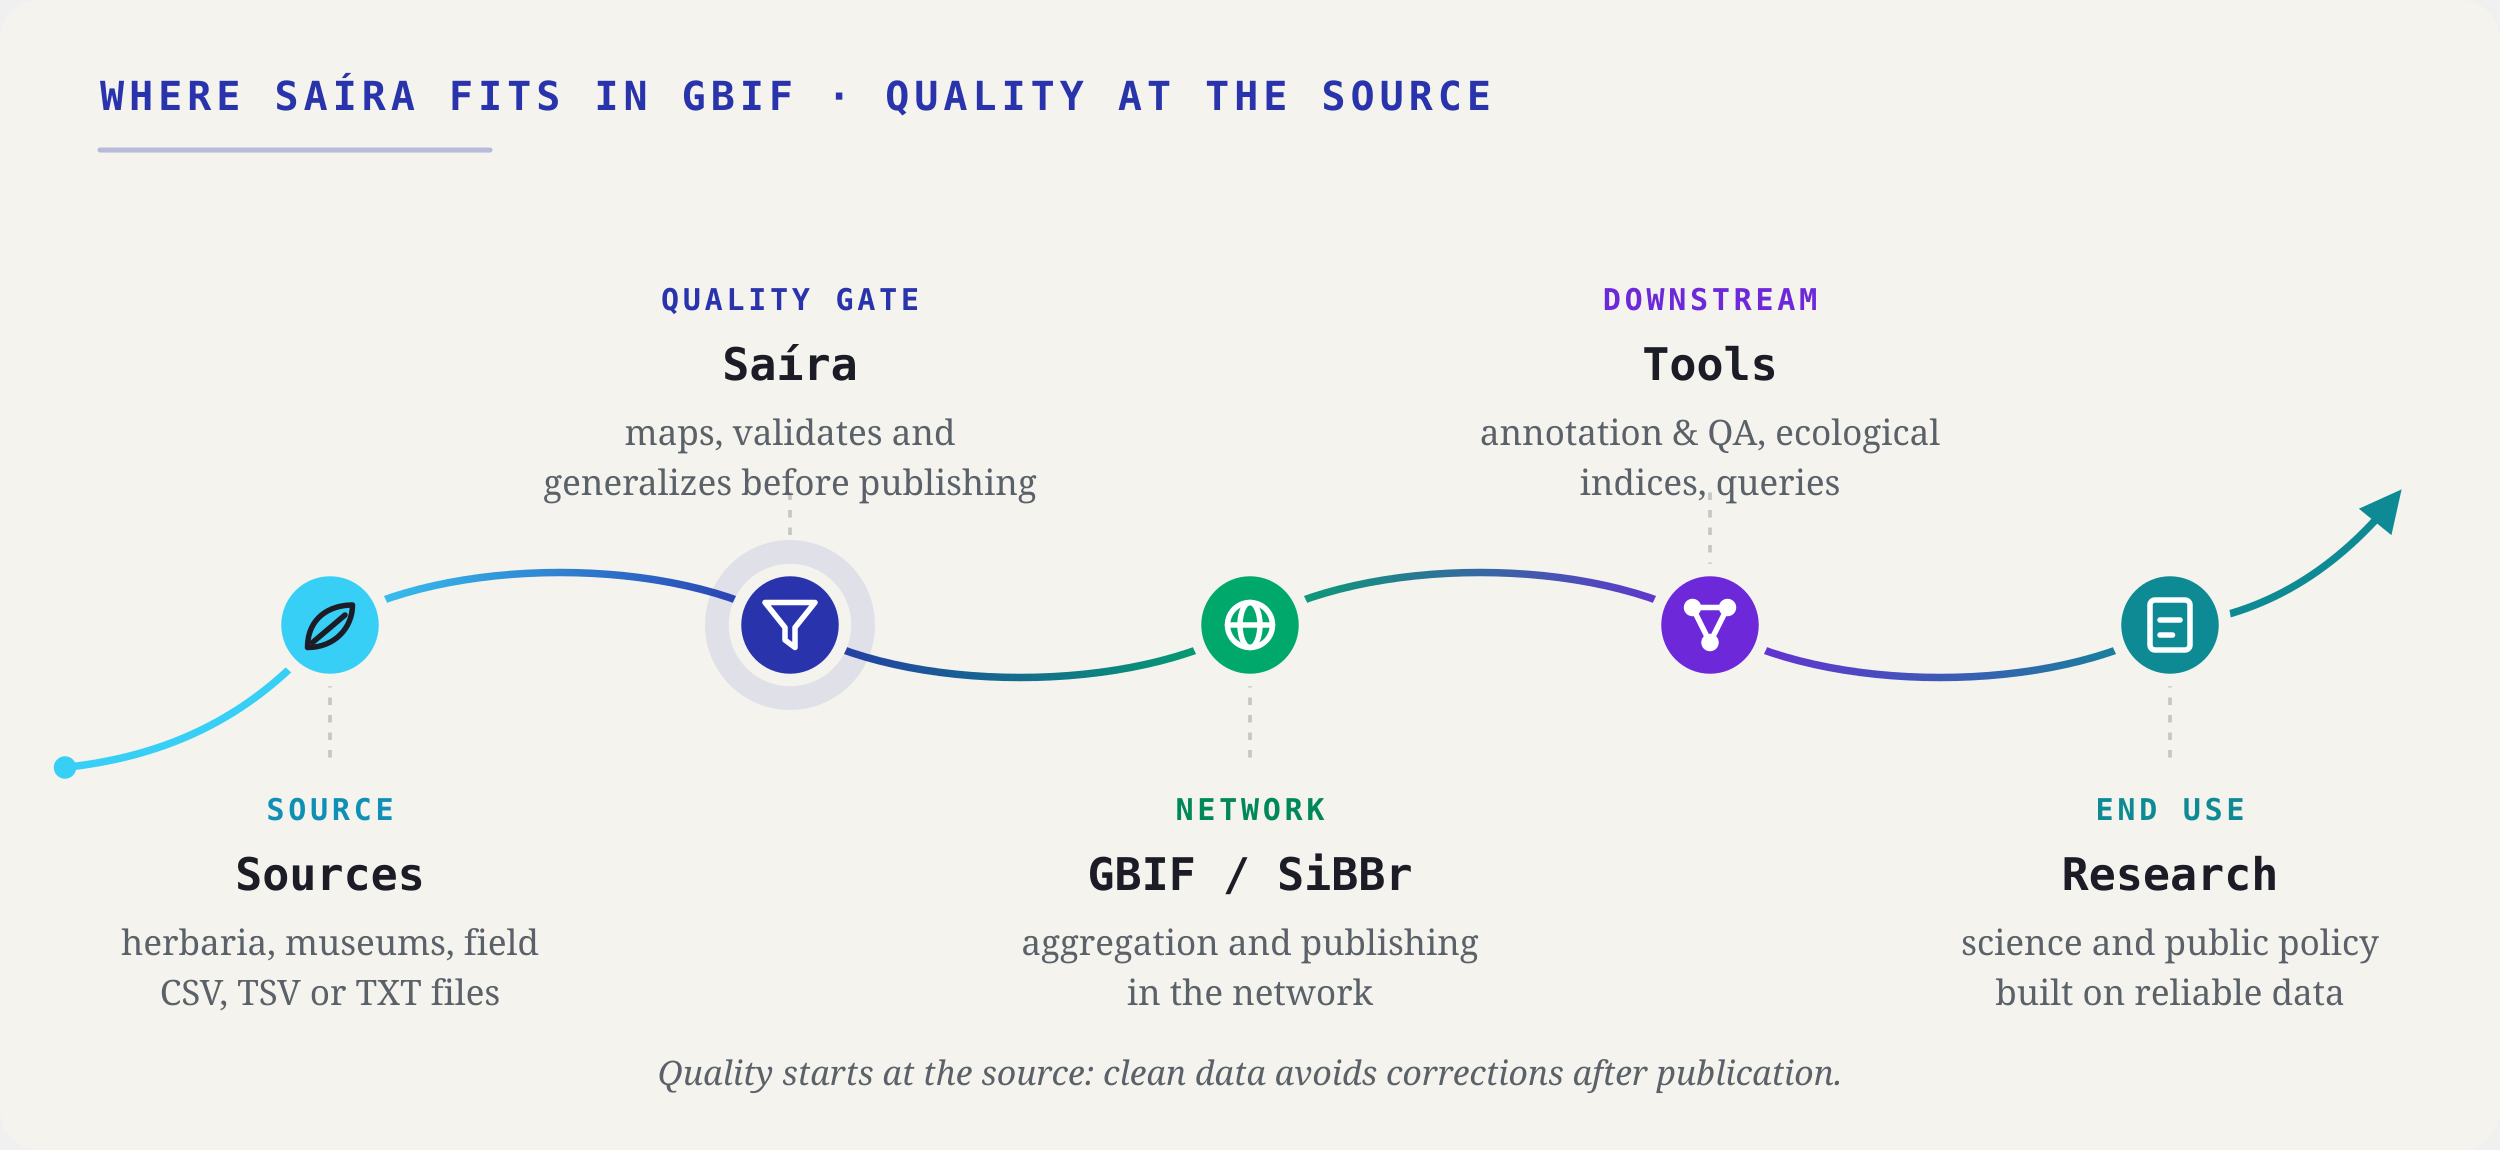
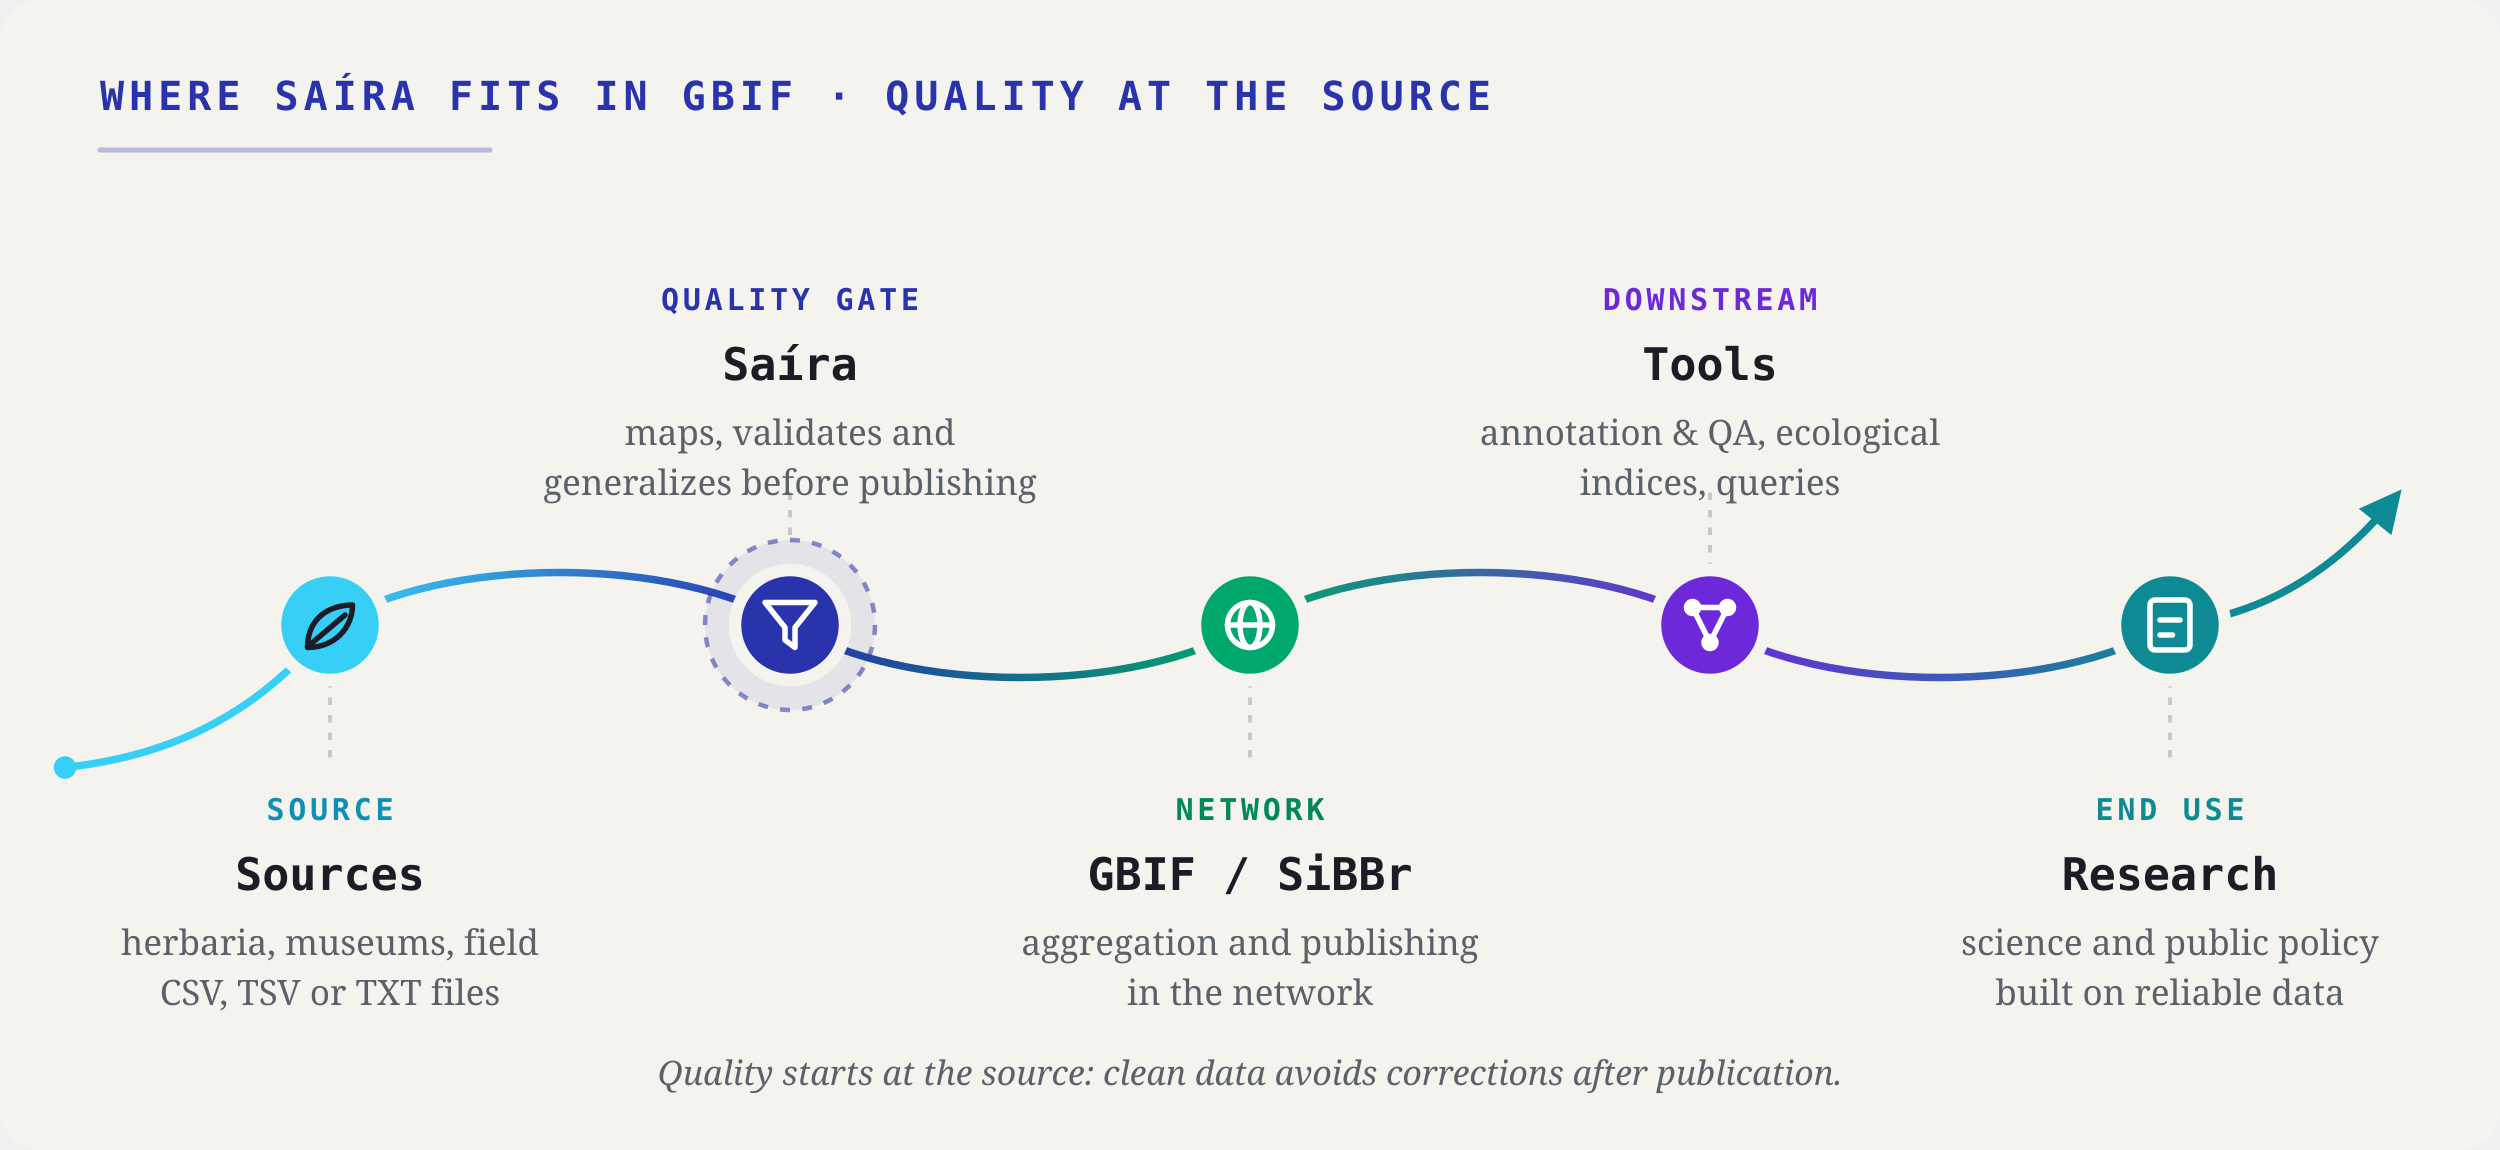
<svg xmlns="http://www.w3.org/2000/svg" viewBox="0 0 1000 460" width="1000" height="460" role="img" aria-label="Where Saíra fits in the GBIF data flow: the data sources, Saíra as the quality gate, GBIF and SiBBr, the downstream tools and the final use in research and management.">
  <defs>
    <linearGradient id="flow" x1="20" y1="0" x2="980" y2="0" gradientUnits="userSpaceOnUse">
      <stop offset="0" stop-color="#38cff6" />
      <stop offset="0.117" stop-color="#38cff6" />
      <stop offset="0.308" stop-color="#2833ac" />
      <stop offset="0.5" stop-color="#00a86b" />
      <stop offset="0.692" stop-color="#6d28d9" />
      <stop offset="0.883" stop-color="#0e8a95" />
      <stop offset="1" stop-color="#0e8a95" />
    </linearGradient>
    <marker id="flow-end" viewBox="0 0 10 10" markerWidth="7" markerHeight="7" refX="7" refY="5" orient="auto">
      <path d="M1,1 L9,5 L1,9 Z" fill="#0e8a95" />
    </marker>
  </defs>
  <rect x="0" y="0" width="1000" height="460" rx="16" fill="#f4f3ee" />
  <text x="40" y="44" font-family="'Space Mono','IBM Plex Mono',monospace" font-size="16" font-weight="700" letter-spacing="2" fill="#2833ac">WHERE SAÍRA FITS IN GBIF · QUALITY AT THE SOURCE</text>
  <line x1="40" y1="60" x2="196" y2="60" stroke="#2833ac" stroke-width="2" stroke-opacity="0.3" stroke-linecap="round" />
  <circle cx="26" cy="307" r="4.5" fill="#38cff6" />
  <path d="M26,307 C62,303 100,290 132,250 C178,222 270,222 316,250 C362,278 454,278 500,250 C546,222 638,222 684,250 C730,278 822,278 868,250 C902,247 932,231 958,199" fill="none" stroke="url(#flow)" stroke-width="3" stroke-linecap="round" marker-end="url(#flow-end)" />
  <g stroke="#6c757d" stroke-opacity="0.35" stroke-width="1.5" stroke-dasharray="3 4">
    <line x1="132" y1="272" x2="132" y2="304" />
    <line x1="316" y1="214" x2="316" y2="196" />
    <line x1="500" y1="272" x2="500" y2="304" />
    <line x1="684" y1="228" x2="684" y2="196" />
    <line x1="868" y1="272" x2="868" y2="304" />
  </g>
  <circle cx="132" cy="250" r="22" fill="#38cff6" stroke="#f4f3ee" stroke-width="5" />
  <g stroke="#1c1c26" stroke-width="2.2" fill="none" stroke-linecap="round" stroke-linejoin="round">
    <path d="M123,259 C123,247 132,242 141,242 C141,251 134,259 123,259 Z" />
    <line x1="125" y1="257" x2="138" y2="246" />
  </g>
  <text x="132" y="328" text-anchor="middle" font-family="'Space Mono','IBM Plex Mono',monospace" font-size="12" font-weight="700" letter-spacing="1.5" fill="#0f8fb5">SOURCE</text>
  <text x="132" y="356" text-anchor="middle" font-family="'Space Mono','IBM Plex Mono',monospace" font-size="18" font-weight="700" fill="#1c1c26">Sources</text>
  <text x="132" y="382" text-anchor="middle" font-family="'Source Serif 4',Georgia,serif" font-size="14" fill="#5a6169">herbaria, museums, field</text>
  <text x="132" y="402" text-anchor="middle" font-family="'Source Serif 4',Georgia,serif" font-size="14" fill="#5a6169">CSV, TSV or TXT files</text>
-   <circle cx="316" cy="250" r="34" fill="#2833ac" fill-opacity="0.1" />
+   <circle cx="316" cy="250" r="34" fill="#2833ac" fill-opacity="0.08" />
+   <circle cx="316" cy="250" r="34" fill="none" stroke="#2833ac" stroke-opacity="0.55" stroke-width="1.8" stroke-dasharray="4 4.9" />
  <circle cx="316" cy="250" r="22" fill="#2833ac" stroke="#f4f3ee" stroke-width="5" />
  <g stroke="#ffffff" stroke-width="2.2" fill="none" stroke-linecap="round" stroke-linejoin="round">
    <path d="M306,241 H326 L318,251 V259 L314,256 V251 Z" />
  </g>
  <text x="316" y="124" text-anchor="middle" font-family="'Space Mono','IBM Plex Mono',monospace" font-size="12" font-weight="700" letter-spacing="1.5" fill="#2833ac">QUALITY GATE</text>
  <text x="316" y="152" text-anchor="middle" font-family="'Space Mono','IBM Plex Mono',monospace" font-size="18" font-weight="700" fill="#1c1c26">Saíra</text>
  <text x="316" y="178" text-anchor="middle" font-family="'Source Serif 4',Georgia,serif" font-size="14" fill="#5a6169">maps, validates and</text>
  <text x="316" y="198" text-anchor="middle" font-family="'Source Serif 4',Georgia,serif" font-size="14" fill="#5a6169">generalizes before publishing</text>
  <circle cx="500" cy="250" r="22" fill="#00a86b" stroke="#f4f3ee" stroke-width="5" />
  <g stroke="#ffffff" stroke-width="2.2" fill="none" stroke-linecap="round" stroke-linejoin="round">
    <circle cx="500" cy="250" r="9" />
    <ellipse cx="500" cy="250" rx="4" ry="9" />
    <line x1="491" y1="250" x2="509" y2="250" />
  </g>
  <text x="500" y="328" text-anchor="middle" font-family="'Space Mono','IBM Plex Mono',monospace" font-size="12" font-weight="700" letter-spacing="1.5" fill="#00875a">NETWORK</text>
  <text x="500" y="356" text-anchor="middle" font-family="'Space Mono','IBM Plex Mono',monospace" font-size="18" font-weight="700" fill="#1c1c26">GBIF / SiBBr</text>
  <text x="500" y="382" text-anchor="middle" font-family="'Source Serif 4',Georgia,serif" font-size="14" fill="#5a6169">aggregation and publishing</text>
  <text x="500" y="402" text-anchor="middle" font-family="'Source Serif 4',Georgia,serif" font-size="14" fill="#5a6169">in the network</text>
  <circle cx="684" cy="250" r="22" fill="#6d28d9" stroke="#f4f3ee" stroke-width="5" />
  <g stroke="#ffffff" stroke-width="2.2" fill="none" stroke-linecap="round" stroke-linejoin="round">
    <line x1="677" y1="243" x2="691" y2="243" />
    <line x1="677" y1="243" x2="684" y2="257" />
    <line x1="691" y1="243" x2="684" y2="257" />
    <circle cx="677" cy="243" r="2.4" fill="#ffffff" />
    <circle cx="691" cy="243" r="2.4" fill="#ffffff" />
    <circle cx="684" cy="257" r="2.4" fill="#ffffff" />
  </g>
  <text x="684" y="124" text-anchor="middle" font-family="'Space Mono','IBM Plex Mono',monospace" font-size="12" font-weight="700" letter-spacing="1.5" fill="#6d28d9">DOWNSTREAM</text>
  <text x="684" y="152" text-anchor="middle" font-family="'Space Mono','IBM Plex Mono',monospace" font-size="18" font-weight="700" fill="#1c1c26">Tools</text>
  <text x="684" y="178" text-anchor="middle" font-family="'Source Serif 4',Georgia,serif" font-size="14" fill="#5a6169">annotation &amp; QA, ecological</text>
  <text x="684" y="198" text-anchor="middle" font-family="'Source Serif 4',Georgia,serif" font-size="14" fill="#5a6169">indices, queries</text>
  <circle cx="868" cy="250" r="22" fill="#0e8a95" stroke="#f4f3ee" stroke-width="5" />
  <g stroke="#ffffff" stroke-width="2.2" fill="none" stroke-linecap="round" stroke-linejoin="round">
    <rect x="860" y="240" width="16" height="20" rx="2" />
    <line x1="864" y1="248" x2="872" y2="248" />
    <line x1="864" y1="254" x2="869" y2="254" />
  </g>
  <text x="868" y="328" text-anchor="middle" font-family="'Space Mono','IBM Plex Mono',monospace" font-size="12" font-weight="700" letter-spacing="1.5" fill="#0e8a95">END USE</text>
  <text x="868" y="356" text-anchor="middle" font-family="'Space Mono','IBM Plex Mono',monospace" font-size="18" font-weight="700" fill="#1c1c26">Research</text>
  <text x="868" y="382" text-anchor="middle" font-family="'Source Serif 4',Georgia,serif" font-size="14" fill="#5a6169">science and public policy</text>
  <text x="868" y="402" text-anchor="middle" font-family="'Source Serif 4',Georgia,serif" font-size="14" fill="#5a6169">built on reliable data</text>
  <text x="500" y="434" text-anchor="middle" font-family="'Source Serif 4',Georgia,serif" font-size="13.5" font-style="italic" fill="#5a6169">Quality starts at the source: clean data avoids corrections after publication.</text>
</svg>
